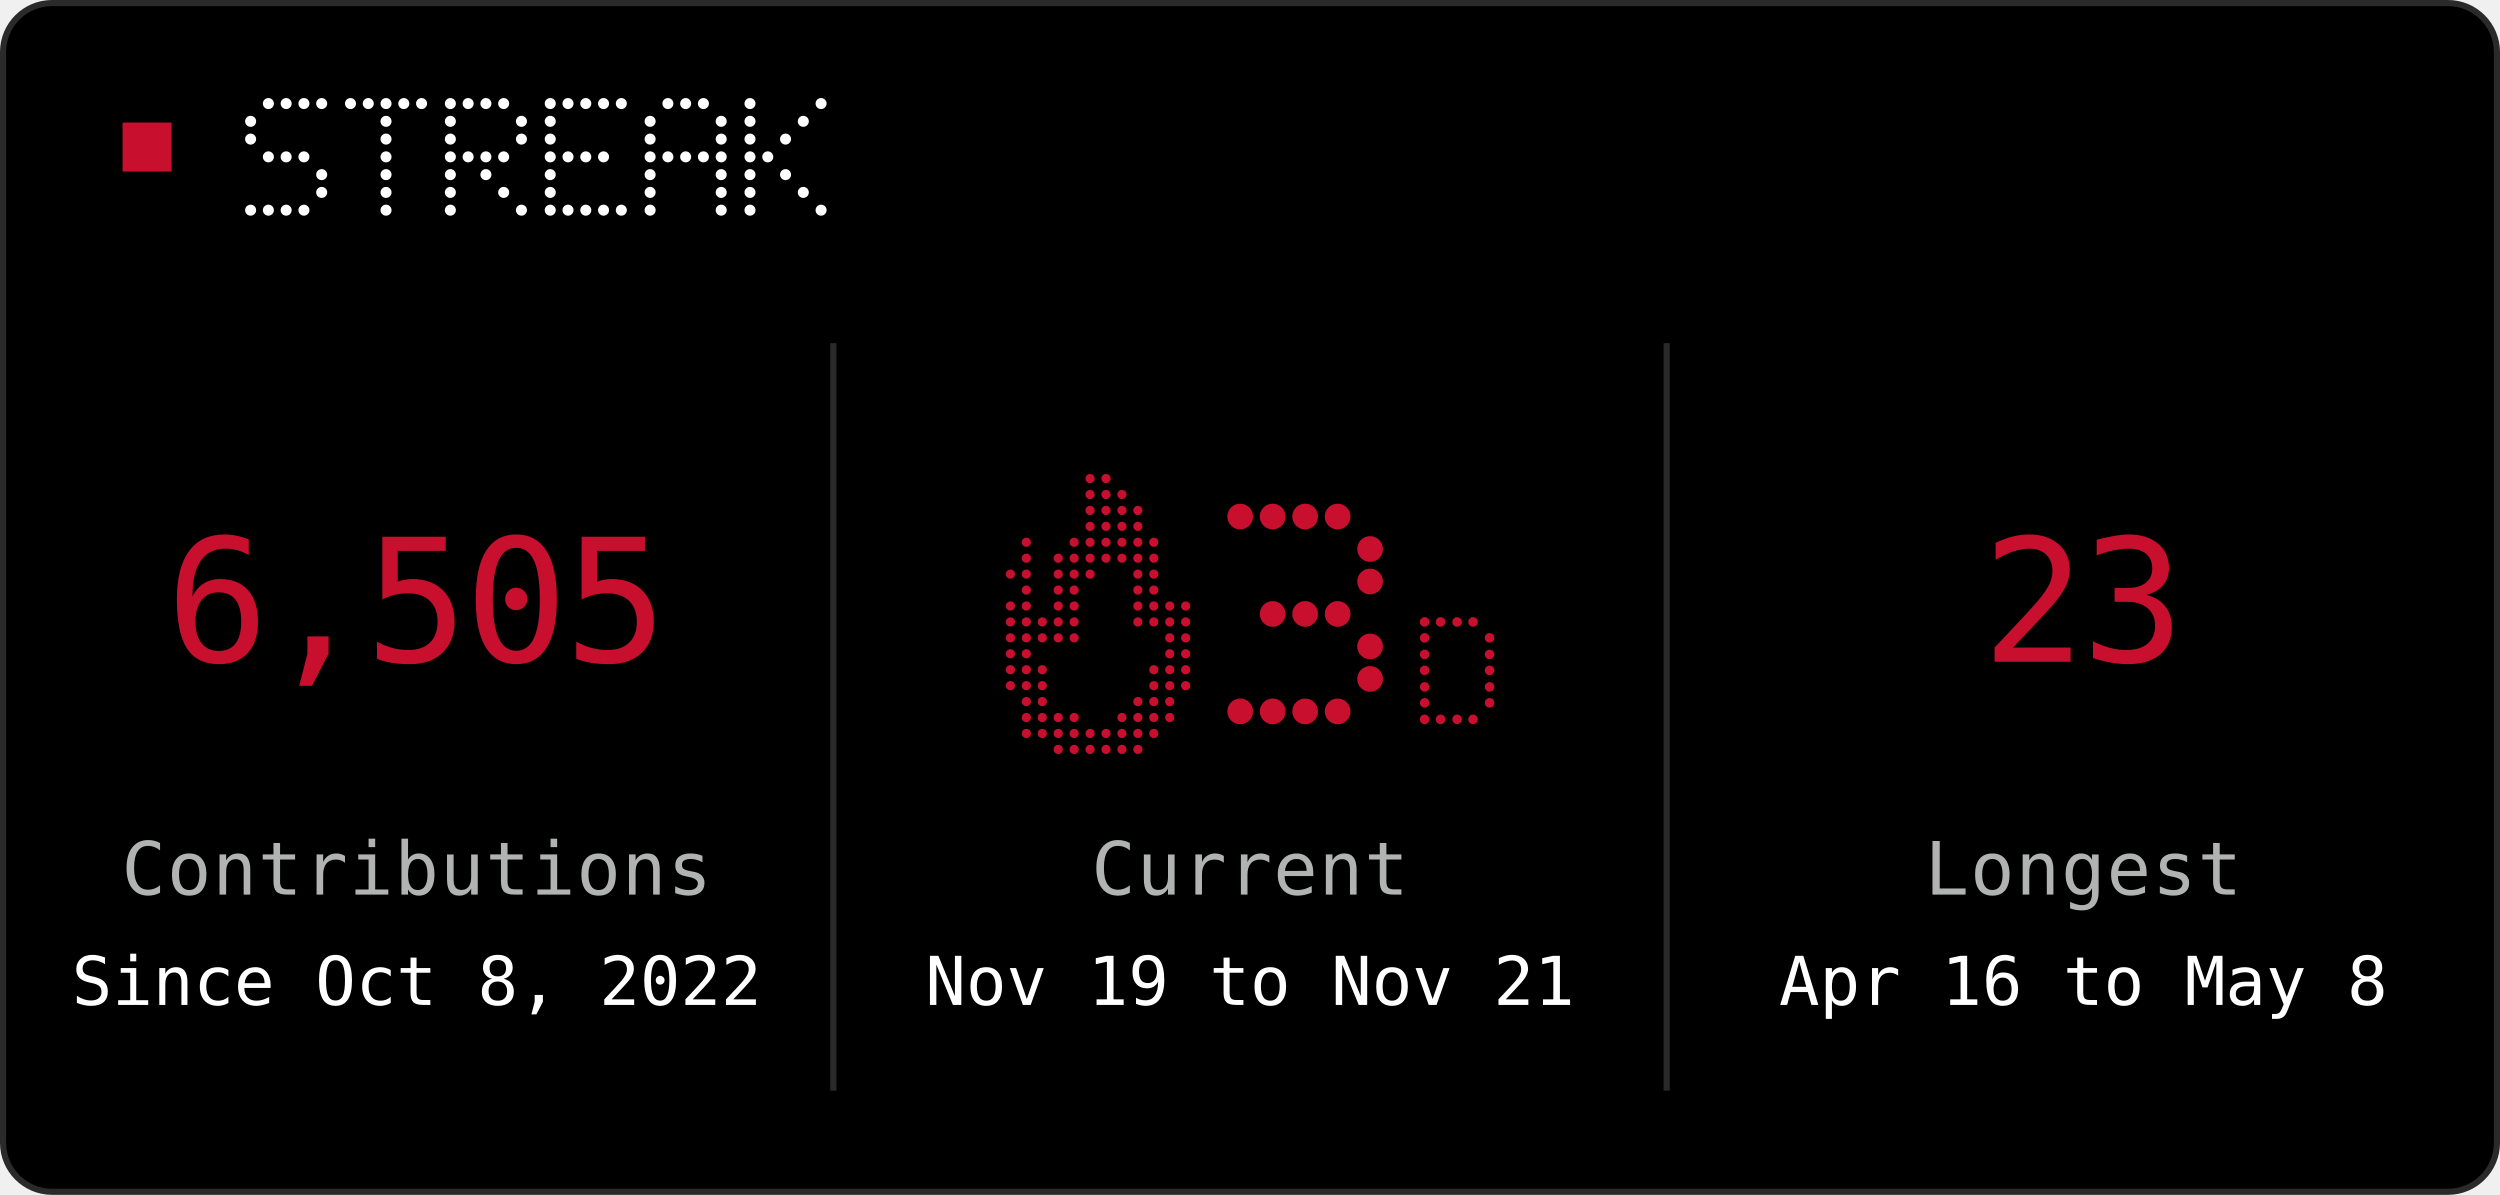
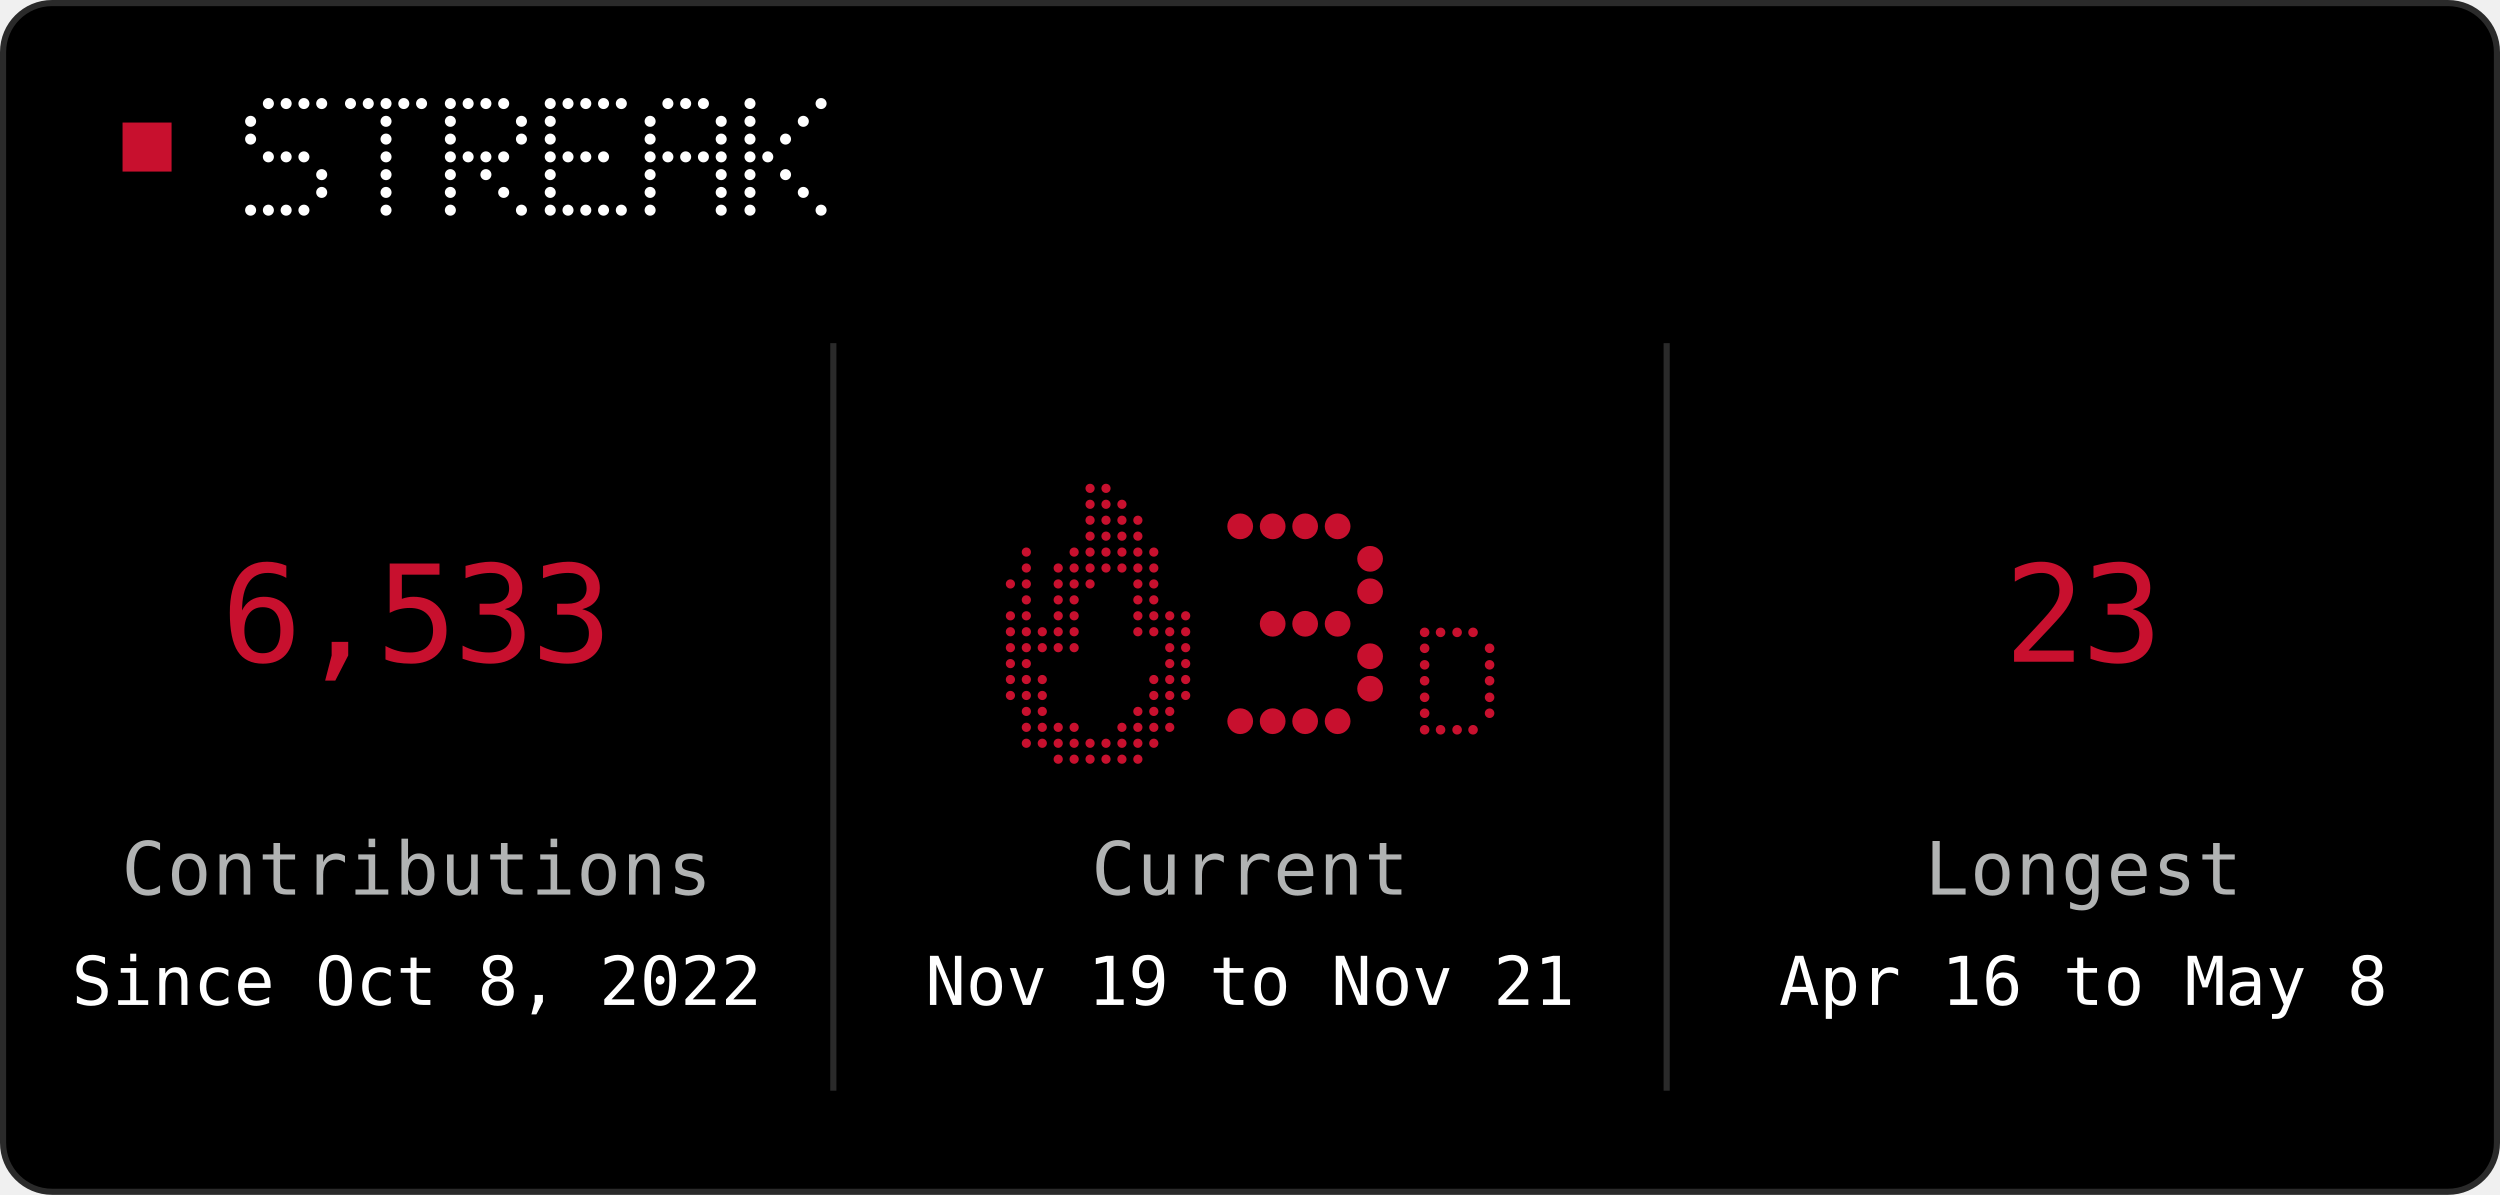
<svg xmlns="http://www.w3.org/2000/svg" width="408" height="195" viewBox="0 0 408 195" role="img">
  <rect x="0.5" y="0.5" width="407" height="194" rx="8" fill="#000000" stroke="#2A2A2A" />
  <rect x="20" y="20" width="8" height="8" fill="#C8102E" />
  <circle cx="43.8" cy="16.9" r="0.90" fill="#FFFFFF" />
  <circle cx="46.7" cy="16.9" r="0.90" fill="#FFFFFF" />
  <circle cx="49.6" cy="16.9" r="0.90" fill="#FFFFFF" />
  <circle cx="52.5" cy="16.9" r="0.90" fill="#FFFFFF" />
  <circle cx="40.9" cy="19.8" r="0.90" fill="#FFFFFF" />
  <circle cx="40.9" cy="22.7" r="0.90" fill="#FFFFFF" />
  <circle cx="43.8" cy="25.6" r="0.90" fill="#FFFFFF" />
  <circle cx="46.7" cy="25.6" r="0.90" fill="#FFFFFF" />
  <circle cx="49.6" cy="25.6" r="0.90" fill="#FFFFFF" />
  <circle cx="52.5" cy="28.5" r="0.90" fill="#FFFFFF" />
  <circle cx="52.5" cy="31.4" r="0.90" fill="#FFFFFF" />
  <circle cx="40.9" cy="34.3" r="0.90" fill="#FFFFFF" />
  <circle cx="43.8" cy="34.3" r="0.90" fill="#FFFFFF" />
  <circle cx="46.7" cy="34.3" r="0.90" fill="#FFFFFF" />
  <circle cx="49.6" cy="34.3" r="0.90" fill="#FFFFFF" />
  <circle cx="57.2" cy="16.9" r="0.90" fill="#FFFFFF" />
  <circle cx="60.1" cy="16.9" r="0.90" fill="#FFFFFF" />
  <circle cx="63.0" cy="16.9" r="0.90" fill="#FFFFFF" />
  <circle cx="65.9" cy="16.9" r="0.90" fill="#FFFFFF" />
  <circle cx="68.8" cy="16.9" r="0.90" fill="#FFFFFF" />
  <circle cx="63.0" cy="19.8" r="0.90" fill="#FFFFFF" />
  <circle cx="63.0" cy="22.7" r="0.90" fill="#FFFFFF" />
  <circle cx="63.0" cy="25.6" r="0.90" fill="#FFFFFF" />
  <circle cx="63.0" cy="28.5" r="0.90" fill="#FFFFFF" />
  <circle cx="63.0" cy="31.4" r="0.90" fill="#FFFFFF" />
  <circle cx="63.0" cy="34.3" r="0.90" fill="#FFFFFF" />
  <circle cx="73.5" cy="16.9" r="0.90" fill="#FFFFFF" />
  <circle cx="76.4" cy="16.9" r="0.90" fill="#FFFFFF" />
  <circle cx="79.3" cy="16.9" r="0.90" fill="#FFFFFF" />
  <circle cx="82.2" cy="16.9" r="0.90" fill="#FFFFFF" />
  <circle cx="73.5" cy="19.8" r="0.90" fill="#FFFFFF" />
  <circle cx="85.1" cy="19.8" r="0.90" fill="#FFFFFF" />
  <circle cx="73.5" cy="22.7" r="0.90" fill="#FFFFFF" />
  <circle cx="85.1" cy="22.7" r="0.90" fill="#FFFFFF" />
  <circle cx="73.5" cy="25.6" r="0.90" fill="#FFFFFF" />
  <circle cx="76.4" cy="25.6" r="0.90" fill="#FFFFFF" />
  <circle cx="79.3" cy="25.6" r="0.90" fill="#FFFFFF" />
  <circle cx="82.2" cy="25.6" r="0.90" fill="#FFFFFF" />
  <circle cx="73.5" cy="28.5" r="0.90" fill="#FFFFFF" />
  <circle cx="79.3" cy="28.5" r="0.90" fill="#FFFFFF" />
  <circle cx="73.5" cy="31.4" r="0.90" fill="#FFFFFF" />
  <circle cx="82.2" cy="31.4" r="0.90" fill="#FFFFFF" />
  <circle cx="73.5" cy="34.3" r="0.90" fill="#FFFFFF" />
  <circle cx="85.1" cy="34.3" r="0.90" fill="#FFFFFF" />
  <circle cx="89.8" cy="16.9" r="0.90" fill="#FFFFFF" />
  <circle cx="92.7" cy="16.9" r="0.90" fill="#FFFFFF" />
  <circle cx="95.6" cy="16.9" r="0.90" fill="#FFFFFF" />
  <circle cx="98.5" cy="16.9" r="0.90" fill="#FFFFFF" />
  <circle cx="101.4" cy="16.9" r="0.90" fill="#FFFFFF" />
  <circle cx="89.8" cy="19.8" r="0.90" fill="#FFFFFF" />
  <circle cx="89.8" cy="22.7" r="0.90" fill="#FFFFFF" />
  <circle cx="89.8" cy="25.6" r="0.90" fill="#FFFFFF" />
  <circle cx="92.7" cy="25.6" r="0.90" fill="#FFFFFF" />
  <circle cx="95.6" cy="25.6" r="0.90" fill="#FFFFFF" />
  <circle cx="98.5" cy="25.6" r="0.90" fill="#FFFFFF" />
  <circle cx="89.8" cy="28.5" r="0.90" fill="#FFFFFF" />
  <circle cx="89.8" cy="31.4" r="0.90" fill="#FFFFFF" />
  <circle cx="89.8" cy="34.3" r="0.90" fill="#FFFFFF" />
  <circle cx="92.7" cy="34.3" r="0.90" fill="#FFFFFF" />
  <circle cx="95.6" cy="34.3" r="0.90" fill="#FFFFFF" />
  <circle cx="98.5" cy="34.3" r="0.90" fill="#FFFFFF" />
  <circle cx="101.4" cy="34.3" r="0.90" fill="#FFFFFF" />
  <circle cx="109.0" cy="16.9" r="0.90" fill="#FFFFFF" />
  <circle cx="111.9" cy="16.9" r="0.90" fill="#FFFFFF" />
  <circle cx="114.8" cy="16.9" r="0.90" fill="#FFFFFF" />
  <circle cx="106.1" cy="19.8" r="0.90" fill="#FFFFFF" />
  <circle cx="117.7" cy="19.8" r="0.90" fill="#FFFFFF" />
  <circle cx="106.1" cy="22.7" r="0.90" fill="#FFFFFF" />
  <circle cx="117.7" cy="22.7" r="0.90" fill="#FFFFFF" />
  <circle cx="106.1" cy="25.6" r="0.90" fill="#FFFFFF" />
  <circle cx="109.0" cy="25.6" r="0.90" fill="#FFFFFF" />
  <circle cx="111.9" cy="25.6" r="0.90" fill="#FFFFFF" />
  <circle cx="114.8" cy="25.6" r="0.90" fill="#FFFFFF" />
  <circle cx="117.7" cy="25.6" r="0.90" fill="#FFFFFF" />
  <circle cx="106.1" cy="28.5" r="0.90" fill="#FFFFFF" />
  <circle cx="117.7" cy="28.5" r="0.90" fill="#FFFFFF" />
  <circle cx="106.1" cy="31.4" r="0.90" fill="#FFFFFF" />
  <circle cx="117.7" cy="31.4" r="0.90" fill="#FFFFFF" />
  <circle cx="106.1" cy="34.3" r="0.90" fill="#FFFFFF" />
  <circle cx="117.7" cy="34.3" r="0.90" fill="#FFFFFF" />
  <circle cx="122.4" cy="16.9" r="0.90" fill="#FFFFFF" />
  <circle cx="134.0" cy="16.9" r="0.90" fill="#FFFFFF" />
  <circle cx="122.4" cy="19.8" r="0.90" fill="#FFFFFF" />
  <circle cx="131.1" cy="19.8" r="0.90" fill="#FFFFFF" />
  <circle cx="122.4" cy="22.7" r="0.90" fill="#FFFFFF" />
  <circle cx="128.2" cy="22.7" r="0.90" fill="#FFFFFF" />
  <circle cx="122.4" cy="25.6" r="0.90" fill="#FFFFFF" />
  <circle cx="125.3" cy="25.6" r="0.90" fill="#FFFFFF" />
  <circle cx="122.4" cy="28.5" r="0.90" fill="#FFFFFF" />
  <circle cx="128.2" cy="28.5" r="0.90" fill="#FFFFFF" />
  <circle cx="122.4" cy="31.4" r="0.90" fill="#FFFFFF" />
  <circle cx="131.1" cy="31.4" r="0.90" fill="#FFFFFF" />
  <circle cx="122.4" cy="34.3" r="0.90" fill="#FFFFFF" />
  <circle cx="134.0" cy="34.3" r="0.90" fill="#FFFFFF" />
  <line x1="136.0" y1="56" x2="136.0" y2="178" stroke="#2A2A2A" />
  <line x1="272.0" y1="56" x2="272.0" y2="178" stroke="#2A2A2A" />
-   <text x="68.0" y="108" fill="#C8102E" text-anchor="middle" font-family="ui-monospace, Geist Mono, monospace" font-size="28" letter-spacing="-0.6" dominant-baseline="auto">6,505</text>
+   <text x="68.0" y="108" fill="#C8102E" text-anchor="middle" font-family="ui-monospace, Geist Mono, monospace" font-size="22" letter-spacing="-0.6" dominant-baseline="auto">6,533</text>
  <text x="68.0" y="146" fill="#B1B3B3" text-anchor="middle" font-family="ui-monospace, Geist Mono, monospace" font-size="12" letter-spacing="0.2" dominant-baseline="auto">Contributions</text>
  <text x="68.0" y="164" fill="#FFFFFF" text-anchor="middle" font-family="ui-monospace, Geist Mono, monospace" font-size="11" letter-spacing="0" dominant-baseline="auto">Since Oct 8, 2022</text>
-   <circle cx="177.9" cy="78.1" r="0.75" fill="#C8102E" />
-   <circle cx="180.5" cy="78.1" r="0.75" fill="#C8102E" />
-   <circle cx="177.9" cy="80.7" r="0.75" fill="#C8102E" />
-   <circle cx="180.5" cy="80.7" r="0.75" fill="#C8102E" />
-   <circle cx="183.1" cy="80.7" r="0.75" fill="#C8102E" />
-   <circle cx="177.9" cy="83.3" r="0.75" fill="#C8102E" />
-   <circle cx="180.5" cy="83.3" r="0.75" fill="#C8102E" />
-   <circle cx="183.1" cy="83.3" r="0.75" fill="#C8102E" />
-   <circle cx="185.7" cy="83.3" r="0.75" fill="#C8102E" />
-   <circle cx="177.9" cy="85.9" r="0.75" fill="#C8102E" />
-   <circle cx="180.5" cy="85.9" r="0.75" fill="#C8102E" />
-   <circle cx="183.1" cy="85.9" r="0.75" fill="#C8102E" />
-   <circle cx="185.7" cy="85.9" r="0.75" fill="#C8102E" />
-   <circle cx="167.5" cy="88.5" r="0.75" fill="#C8102E" />
-   <circle cx="175.3" cy="88.5" r="0.75" fill="#C8102E" />
-   <circle cx="177.9" cy="88.5" r="0.75" fill="#C8102E" />
-   <circle cx="180.5" cy="88.5" r="0.75" fill="#C8102E" />
-   <circle cx="183.1" cy="88.5" r="0.75" fill="#C8102E" />
-   <circle cx="185.7" cy="88.5" r="0.75" fill="#C8102E" />
-   <circle cx="188.3" cy="88.5" r="0.75" fill="#C8102E" />
-   <circle cx="167.5" cy="91.1" r="0.75" fill="#C8102E" />
-   <circle cx="172.7" cy="91.1" r="0.75" fill="#C8102E" />
-   <circle cx="175.3" cy="91.1" r="0.75" fill="#C8102E" />
-   <circle cx="177.9" cy="91.1" r="0.75" fill="#C8102E" />
-   <circle cx="180.5" cy="91.1" r="0.75" fill="#C8102E" />
-   <circle cx="183.1" cy="91.1" r="0.75" fill="#C8102E" />
-   <circle cx="185.7" cy="91.1" r="0.75" fill="#C8102E" />
-   <circle cx="188.3" cy="91.1" r="0.75" fill="#C8102E" />
-   <circle cx="164.9" cy="93.7" r="0.75" fill="#C8102E" />
-   <circle cx="167.5" cy="93.7" r="0.75" fill="#C8102E" />
-   <circle cx="172.7" cy="93.7" r="0.75" fill="#C8102E" />
-   <circle cx="175.3" cy="93.7" r="0.75" fill="#C8102E" />
-   <circle cx="177.9" cy="93.7" r="0.75" fill="#C8102E" />
-   <circle cx="185.7" cy="93.7" r="0.75" fill="#C8102E" />
-   <circle cx="188.3" cy="93.7" r="0.75" fill="#C8102E" />
-   <circle cx="167.5" cy="96.3" r="0.75" fill="#C8102E" />
-   <circle cx="172.7" cy="96.3" r="0.75" fill="#C8102E" />
-   <circle cx="175.3" cy="96.3" r="0.75" fill="#C8102E" />
-   <circle cx="185.7" cy="96.3" r="0.75" fill="#C8102E" />
-   <circle cx="188.3" cy="96.3" r="0.75" fill="#C8102E" />
-   <circle cx="164.9" cy="98.9" r="0.75" fill="#C8102E" />
-   <circle cx="167.5" cy="98.9" r="0.75" fill="#C8102E" />
-   <circle cx="172.7" cy="98.9" r="0.75" fill="#C8102E" />
-   <circle cx="175.3" cy="98.9" r="0.75" fill="#C8102E" />
-   <circle cx="185.7" cy="98.9" r="0.75" fill="#C8102E" />
-   <circle cx="188.3" cy="98.9" r="0.75" fill="#C8102E" />
-   <circle cx="190.9" cy="98.9" r="0.75" fill="#C8102E" />
-   <circle cx="193.5" cy="98.9" r="0.75" fill="#C8102E" />
-   <circle cx="164.9" cy="101.5" r="0.75" fill="#C8102E" />
-   <circle cx="167.5" cy="101.5" r="0.75" fill="#C8102E" />
-   <circle cx="170.1" cy="101.5" r="0.75" fill="#C8102E" />
-   <circle cx="172.7" cy="101.5" r="0.75" fill="#C8102E" />
-   <circle cx="175.3" cy="101.5" r="0.75" fill="#C8102E" />
-   <circle cx="185.7" cy="101.5" r="0.75" fill="#C8102E" />
-   <circle cx="188.3" cy="101.5" r="0.75" fill="#C8102E" />
-   <circle cx="190.9" cy="101.5" r="0.75" fill="#C8102E" />
-   <circle cx="193.5" cy="101.5" r="0.75" fill="#C8102E" />
-   <circle cx="164.9" cy="104.1" r="0.75" fill="#C8102E" />
-   <circle cx="167.5" cy="104.1" r="0.75" fill="#C8102E" />
-   <circle cx="170.1" cy="104.1" r="0.75" fill="#C8102E" />
-   <circle cx="172.7" cy="104.1" r="0.75" fill="#C8102E" />
-   <circle cx="175.3" cy="104.1" r="0.75" fill="#C8102E" />
-   <circle cx="190.9" cy="104.1" r="0.75" fill="#C8102E" />
-   <circle cx="193.5" cy="104.1" r="0.75" fill="#C8102E" />
-   <circle cx="164.9" cy="106.7" r="0.75" fill="#C8102E" />
-   <circle cx="167.5" cy="106.7" r="0.75" fill="#C8102E" />
-   <circle cx="190.9" cy="106.7" r="0.75" fill="#C8102E" />
-   <circle cx="193.5" cy="106.7" r="0.75" fill="#C8102E" />
-   <circle cx="164.9" cy="109.3" r="0.75" fill="#C8102E" />
-   <circle cx="167.5" cy="109.3" r="0.75" fill="#C8102E" />
-   <circle cx="170.1" cy="109.3" r="0.75" fill="#C8102E" />
-   <circle cx="188.3" cy="109.3" r="0.75" fill="#C8102E" />
-   <circle cx="190.9" cy="109.3" r="0.75" fill="#C8102E" />
-   <circle cx="193.5" cy="109.3" r="0.75" fill="#C8102E" />
-   <circle cx="164.9" cy="111.9" r="0.75" fill="#C8102E" />
-   <circle cx="167.5" cy="111.9" r="0.75" fill="#C8102E" />
-   <circle cx="170.1" cy="111.9" r="0.75" fill="#C8102E" />
-   <circle cx="188.3" cy="111.9" r="0.75" fill="#C8102E" />
-   <circle cx="190.9" cy="111.9" r="0.75" fill="#C8102E" />
-   <circle cx="193.5" cy="111.9" r="0.75" fill="#C8102E" />
-   <circle cx="167.5" cy="114.5" r="0.75" fill="#C8102E" />
-   <circle cx="170.1" cy="114.5" r="0.75" fill="#C8102E" />
-   <circle cx="185.7" cy="114.5" r="0.75" fill="#C8102E" />
-   <circle cx="188.3" cy="114.5" r="0.75" fill="#C8102E" />
-   <circle cx="190.9" cy="114.5" r="0.75" fill="#C8102E" />
-   <circle cx="167.5" cy="117.1" r="0.75" fill="#C8102E" />
-   <circle cx="170.1" cy="117.1" r="0.75" fill="#C8102E" />
-   <circle cx="172.7" cy="117.1" r="0.75" fill="#C8102E" />
-   <circle cx="175.3" cy="117.1" r="0.75" fill="#C8102E" />
-   <circle cx="183.1" cy="117.1" r="0.75" fill="#C8102E" />
-   <circle cx="185.7" cy="117.1" r="0.75" fill="#C8102E" />
-   <circle cx="188.3" cy="117.1" r="0.75" fill="#C8102E" />
-   <circle cx="190.9" cy="117.1" r="0.75" fill="#C8102E" />
-   <circle cx="167.5" cy="119.7" r="0.75" fill="#C8102E" />
-   <circle cx="170.1" cy="119.7" r="0.75" fill="#C8102E" />
-   <circle cx="172.7" cy="119.7" r="0.75" fill="#C8102E" />
-   <circle cx="175.3" cy="119.7" r="0.75" fill="#C8102E" />
-   <circle cx="177.9" cy="119.7" r="0.75" fill="#C8102E" />
-   <circle cx="180.5" cy="119.7" r="0.75" fill="#C8102E" />
-   <circle cx="183.1" cy="119.7" r="0.75" fill="#C8102E" />
-   <circle cx="185.7" cy="119.7" r="0.75" fill="#C8102E" />
-   <circle cx="188.3" cy="119.7" r="0.75" fill="#C8102E" />
-   <circle cx="172.7" cy="122.3" r="0.75" fill="#C8102E" />
-   <circle cx="175.3" cy="122.3" r="0.75" fill="#C8102E" />
-   <circle cx="177.9" cy="122.3" r="0.75" fill="#C8102E" />
-   <circle cx="180.5" cy="122.3" r="0.75" fill="#C8102E" />
-   <circle cx="183.1" cy="122.3" r="0.75" fill="#C8102E" />
-   <circle cx="185.7" cy="122.3" r="0.75" fill="#C8102E" />
-   <circle cx="202.4" cy="84.3" r="2.10" fill="#C8102E" />
-   <circle cx="207.7" cy="84.3" r="2.10" fill="#C8102E" />
-   <circle cx="213.0" cy="84.3" r="2.10" fill="#C8102E" />
-   <circle cx="218.3" cy="84.3" r="2.10" fill="#C8102E" />
-   <circle cx="223.6" cy="89.6" r="2.10" fill="#C8102E" />
-   <circle cx="223.6" cy="94.9" r="2.10" fill="#C8102E" />
-   <circle cx="207.7" cy="100.2" r="2.10" fill="#C8102E" />
-   <circle cx="213.0" cy="100.2" r="2.10" fill="#C8102E" />
-   <circle cx="218.3" cy="100.2" r="2.10" fill="#C8102E" />
-   <circle cx="223.6" cy="105.5" r="2.10" fill="#C8102E" />
-   <circle cx="223.6" cy="110.8" r="2.10" fill="#C8102E" />
-   <circle cx="202.4" cy="116.1" r="2.10" fill="#C8102E" />
-   <circle cx="207.7" cy="116.1" r="2.10" fill="#C8102E" />
-   <circle cx="213.0" cy="116.1" r="2.10" fill="#C8102E" />
-   <circle cx="218.3" cy="116.1" r="2.10" fill="#C8102E" />
-   <circle cx="232.5" cy="101.5" r="0.78" fill="#C8102E" />
-   <circle cx="235.1" cy="101.5" r="0.78" fill="#C8102E" />
-   <circle cx="237.8" cy="101.5" r="0.78" fill="#C8102E" />
-   <circle cx="240.4" cy="101.5" r="0.78" fill="#C8102E" />
-   <circle cx="232.5" cy="104.1" r="0.78" fill="#C8102E" />
-   <circle cx="243.1" cy="104.1" r="0.78" fill="#C8102E" />
-   <circle cx="232.5" cy="106.8" r="0.78" fill="#C8102E" />
-   <circle cx="243.1" cy="106.8" r="0.78" fill="#C8102E" />
-   <circle cx="232.5" cy="109.4" r="0.78" fill="#C8102E" />
-   <circle cx="243.1" cy="109.4" r="0.78" fill="#C8102E" />
-   <circle cx="232.5" cy="112.1" r="0.78" fill="#C8102E" />
-   <circle cx="243.1" cy="112.1" r="0.78" fill="#C8102E" />
-   <circle cx="232.5" cy="114.7" r="0.78" fill="#C8102E" />
-   <circle cx="243.1" cy="114.7" r="0.78" fill="#C8102E" />
-   <circle cx="232.5" cy="117.4" r="0.78" fill="#C8102E" />
-   <circle cx="235.1" cy="117.4" r="0.78" fill="#C8102E" />
-   <circle cx="237.8" cy="117.4" r="0.78" fill="#C8102E" />
-   <circle cx="240.4" cy="117.4" r="0.78" fill="#C8102E" />
+   <circle cx="177.9" cy="79.7" r="0.75" fill="#C8102E" />
+   <circle cx="180.5" cy="79.7" r="0.75" fill="#C8102E" />
+   <circle cx="177.9" cy="82.3" r="0.75" fill="#C8102E" />
+   <circle cx="180.5" cy="82.3" r="0.75" fill="#C8102E" />
+   <circle cx="183.1" cy="82.3" r="0.75" fill="#C8102E" />
+   <circle cx="177.9" cy="84.9" r="0.75" fill="#C8102E" />
+   <circle cx="180.5" cy="84.9" r="0.75" fill="#C8102E" />
+   <circle cx="183.1" cy="84.9" r="0.75" fill="#C8102E" />
+   <circle cx="185.7" cy="84.9" r="0.75" fill="#C8102E" />
+   <circle cx="177.9" cy="87.5" r="0.75" fill="#C8102E" />
+   <circle cx="180.5" cy="87.5" r="0.75" fill="#C8102E" />
+   <circle cx="183.1" cy="87.5" r="0.75" fill="#C8102E" />
+   <circle cx="185.7" cy="87.5" r="0.75" fill="#C8102E" />
+   <circle cx="167.5" cy="90.1" r="0.75" fill="#C8102E" />
+   <circle cx="175.3" cy="90.1" r="0.75" fill="#C8102E" />
+   <circle cx="177.9" cy="90.1" r="0.75" fill="#C8102E" />
+   <circle cx="180.5" cy="90.1" r="0.75" fill="#C8102E" />
+   <circle cx="183.1" cy="90.1" r="0.75" fill="#C8102E" />
+   <circle cx="185.7" cy="90.1" r="0.75" fill="#C8102E" />
+   <circle cx="188.3" cy="90.1" r="0.75" fill="#C8102E" />
+   <circle cx="167.5" cy="92.7" r="0.75" fill="#C8102E" />
+   <circle cx="172.7" cy="92.7" r="0.75" fill="#C8102E" />
+   <circle cx="175.3" cy="92.7" r="0.75" fill="#C8102E" />
+   <circle cx="177.9" cy="92.7" r="0.75" fill="#C8102E" />
+   <circle cx="180.5" cy="92.7" r="0.75" fill="#C8102E" />
+   <circle cx="183.1" cy="92.7" r="0.75" fill="#C8102E" />
+   <circle cx="185.7" cy="92.7" r="0.75" fill="#C8102E" />
+   <circle cx="188.3" cy="92.7" r="0.75" fill="#C8102E" />
+   <circle cx="164.9" cy="95.3" r="0.75" fill="#C8102E" />
+   <circle cx="167.5" cy="95.3" r="0.75" fill="#C8102E" />
+   <circle cx="172.7" cy="95.3" r="0.75" fill="#C8102E" />
+   <circle cx="175.3" cy="95.3" r="0.75" fill="#C8102E" />
+   <circle cx="177.9" cy="95.3" r="0.75" fill="#C8102E" />
+   <circle cx="185.7" cy="95.3" r="0.75" fill="#C8102E" />
+   <circle cx="188.3" cy="95.3" r="0.75" fill="#C8102E" />
+   <circle cx="167.5" cy="97.9" r="0.75" fill="#C8102E" />
+   <circle cx="172.7" cy="97.9" r="0.75" fill="#C8102E" />
+   <circle cx="175.3" cy="97.9" r="0.75" fill="#C8102E" />
+   <circle cx="185.7" cy="97.9" r="0.75" fill="#C8102E" />
+   <circle cx="188.3" cy="97.9" r="0.75" fill="#C8102E" />
+   <circle cx="164.9" cy="100.5" r="0.75" fill="#C8102E" />
+   <circle cx="167.5" cy="100.5" r="0.75" fill="#C8102E" />
+   <circle cx="172.7" cy="100.5" r="0.75" fill="#C8102E" />
+   <circle cx="175.3" cy="100.5" r="0.75" fill="#C8102E" />
+   <circle cx="185.7" cy="100.5" r="0.75" fill="#C8102E" />
+   <circle cx="188.3" cy="100.5" r="0.75" fill="#C8102E" />
+   <circle cx="190.9" cy="100.5" r="0.75" fill="#C8102E" />
+   <circle cx="193.5" cy="100.5" r="0.75" fill="#C8102E" />
+   <circle cx="164.9" cy="103.1" r="0.75" fill="#C8102E" />
+   <circle cx="167.5" cy="103.1" r="0.75" fill="#C8102E" />
+   <circle cx="170.1" cy="103.1" r="0.75" fill="#C8102E" />
+   <circle cx="172.7" cy="103.1" r="0.75" fill="#C8102E" />
+   <circle cx="175.3" cy="103.1" r="0.75" fill="#C8102E" />
+   <circle cx="185.7" cy="103.1" r="0.75" fill="#C8102E" />
+   <circle cx="188.3" cy="103.1" r="0.75" fill="#C8102E" />
+   <circle cx="190.9" cy="103.1" r="0.75" fill="#C8102E" />
+   <circle cx="193.5" cy="103.1" r="0.75" fill="#C8102E" />
+   <circle cx="164.9" cy="105.7" r="0.75" fill="#C8102E" />
+   <circle cx="167.5" cy="105.7" r="0.75" fill="#C8102E" />
+   <circle cx="170.1" cy="105.7" r="0.75" fill="#C8102E" />
+   <circle cx="172.7" cy="105.7" r="0.75" fill="#C8102E" />
+   <circle cx="175.3" cy="105.7" r="0.75" fill="#C8102E" />
+   <circle cx="190.9" cy="105.7" r="0.75" fill="#C8102E" />
+   <circle cx="193.5" cy="105.7" r="0.75" fill="#C8102E" />
+   <circle cx="164.9" cy="108.3" r="0.75" fill="#C8102E" />
+   <circle cx="167.5" cy="108.3" r="0.75" fill="#C8102E" />
+   <circle cx="190.9" cy="108.3" r="0.75" fill="#C8102E" />
+   <circle cx="193.5" cy="108.3" r="0.75" fill="#C8102E" />
+   <circle cx="164.9" cy="110.9" r="0.75" fill="#C8102E" />
+   <circle cx="167.5" cy="110.9" r="0.75" fill="#C8102E" />
+   <circle cx="170.1" cy="110.9" r="0.75" fill="#C8102E" />
+   <circle cx="188.3" cy="110.9" r="0.75" fill="#C8102E" />
+   <circle cx="190.9" cy="110.9" r="0.75" fill="#C8102E" />
+   <circle cx="193.5" cy="110.9" r="0.75" fill="#C8102E" />
+   <circle cx="164.9" cy="113.5" r="0.75" fill="#C8102E" />
+   <circle cx="167.5" cy="113.5" r="0.75" fill="#C8102E" />
+   <circle cx="170.1" cy="113.5" r="0.75" fill="#C8102E" />
+   <circle cx="188.3" cy="113.5" r="0.75" fill="#C8102E" />
+   <circle cx="190.9" cy="113.5" r="0.75" fill="#C8102E" />
+   <circle cx="193.5" cy="113.5" r="0.75" fill="#C8102E" />
+   <circle cx="167.5" cy="116.1" r="0.75" fill="#C8102E" />
+   <circle cx="170.1" cy="116.1" r="0.75" fill="#C8102E" />
+   <circle cx="185.7" cy="116.1" r="0.75" fill="#C8102E" />
+   <circle cx="188.3" cy="116.1" r="0.75" fill="#C8102E" />
+   <circle cx="190.9" cy="116.1" r="0.75" fill="#C8102E" />
+   <circle cx="167.5" cy="118.7" r="0.75" fill="#C8102E" />
+   <circle cx="170.1" cy="118.7" r="0.75" fill="#C8102E" />
+   <circle cx="172.7" cy="118.7" r="0.75" fill="#C8102E" />
+   <circle cx="175.3" cy="118.7" r="0.75" fill="#C8102E" />
+   <circle cx="183.1" cy="118.7" r="0.75" fill="#C8102E" />
+   <circle cx="185.7" cy="118.7" r="0.75" fill="#C8102E" />
+   <circle cx="188.3" cy="118.7" r="0.75" fill="#C8102E" />
+   <circle cx="190.9" cy="118.7" r="0.75" fill="#C8102E" />
+   <circle cx="167.5" cy="121.3" r="0.75" fill="#C8102E" />
+   <circle cx="170.1" cy="121.3" r="0.75" fill="#C8102E" />
+   <circle cx="172.7" cy="121.3" r="0.75" fill="#C8102E" />
+   <circle cx="175.3" cy="121.3" r="0.75" fill="#C8102E" />
+   <circle cx="177.9" cy="121.3" r="0.75" fill="#C8102E" />
+   <circle cx="180.5" cy="121.3" r="0.75" fill="#C8102E" />
+   <circle cx="183.1" cy="121.3" r="0.75" fill="#C8102E" />
+   <circle cx="185.7" cy="121.3" r="0.75" fill="#C8102E" />
+   <circle cx="188.3" cy="121.3" r="0.75" fill="#C8102E" />
+   <circle cx="172.7" cy="123.9" r="0.75" fill="#C8102E" />
+   <circle cx="175.3" cy="123.9" r="0.75" fill="#C8102E" />
+   <circle cx="177.9" cy="123.9" r="0.75" fill="#C8102E" />
+   <circle cx="180.5" cy="123.9" r="0.75" fill="#C8102E" />
+   <circle cx="183.1" cy="123.9" r="0.75" fill="#C8102E" />
+   <circle cx="185.7" cy="123.9" r="0.75" fill="#C8102E" />
+   <circle cx="202.4" cy="85.9" r="2.10" fill="#C8102E" />
+   <circle cx="207.7" cy="85.9" r="2.10" fill="#C8102E" />
+   <circle cx="213.0" cy="85.9" r="2.10" fill="#C8102E" />
+   <circle cx="218.3" cy="85.9" r="2.10" fill="#C8102E" />
+   <circle cx="223.6" cy="91.2" r="2.10" fill="#C8102E" />
+   <circle cx="223.6" cy="96.5" r="2.10" fill="#C8102E" />
+   <circle cx="207.7" cy="101.8" r="2.10" fill="#C8102E" />
+   <circle cx="213.0" cy="101.8" r="2.10" fill="#C8102E" />
+   <circle cx="218.3" cy="101.8" r="2.10" fill="#C8102E" />
+   <circle cx="223.6" cy="107.1" r="2.10" fill="#C8102E" />
+   <circle cx="223.6" cy="112.4" r="2.10" fill="#C8102E" />
+   <circle cx="202.4" cy="117.7" r="2.10" fill="#C8102E" />
+   <circle cx="207.7" cy="117.7" r="2.10" fill="#C8102E" />
+   <circle cx="213.0" cy="117.7" r="2.10" fill="#C8102E" />
+   <circle cx="218.3" cy="117.7" r="2.10" fill="#C8102E" />
+   <circle cx="232.5" cy="103.2" r="0.78" fill="#C8102E" />
+   <circle cx="235.1" cy="103.2" r="0.78" fill="#C8102E" />
+   <circle cx="237.8" cy="103.2" r="0.78" fill="#C8102E" />
+   <circle cx="240.4" cy="103.2" r="0.78" fill="#C8102E" />
+   <circle cx="232.5" cy="105.8" r="0.78" fill="#C8102E" />
+   <circle cx="243.1" cy="105.8" r="0.78" fill="#C8102E" />
+   <circle cx="232.5" cy="108.5" r="0.78" fill="#C8102E" />
+   <circle cx="243.1" cy="108.5" r="0.78" fill="#C8102E" />
+   <circle cx="232.5" cy="111.1" r="0.78" fill="#C8102E" />
+   <circle cx="243.1" cy="111.1" r="0.78" fill="#C8102E" />
+   <circle cx="232.5" cy="113.8" r="0.78" fill="#C8102E" />
+   <circle cx="243.1" cy="113.8" r="0.78" fill="#C8102E" />
+   <circle cx="232.5" cy="116.4" r="0.78" fill="#C8102E" />
+   <circle cx="243.1" cy="116.4" r="0.78" fill="#C8102E" />
+   <circle cx="232.5" cy="119.1" r="0.78" fill="#C8102E" />
+   <circle cx="235.1" cy="119.1" r="0.78" fill="#C8102E" />
+   <circle cx="237.8" cy="119.1" r="0.78" fill="#C8102E" />
+   <circle cx="240.4" cy="119.1" r="0.78" fill="#C8102E" />
  <text x="204.0" y="146" fill="#B1B3B3" text-anchor="middle" font-family="ui-monospace, Geist Mono, monospace" font-size="12" letter-spacing="0.2" dominant-baseline="auto">Current</text>
  <text x="204.0" y="164" fill="#FFFFFF" text-anchor="middle" font-family="ui-monospace, Geist Mono, monospace" font-size="11" letter-spacing="0" dominant-baseline="auto">Nov 19 to Nov 21</text>
-   <text x="340.0" y="108" fill="#C8102E" text-anchor="middle" font-family="ui-monospace, Geist Mono, monospace" font-size="28" letter-spacing="-0.6" dominant-baseline="auto">23</text>
+   <text x="340.0" y="108" fill="#C8102E" text-anchor="middle" font-family="ui-monospace, Geist Mono, monospace" font-size="22" letter-spacing="-0.6" dominant-baseline="auto">23</text>
  <text x="340.0" y="146" fill="#B1B3B3" text-anchor="middle" font-family="ui-monospace, Geist Mono, monospace" font-size="12" letter-spacing="0.2" dominant-baseline="auto">Longest</text>
  <text x="340.0" y="164" fill="#FFFFFF" text-anchor="middle" font-family="ui-monospace, Geist Mono, monospace" font-size="11" letter-spacing="0" dominant-baseline="auto">Apr 16 to May 8</text>
</svg>
